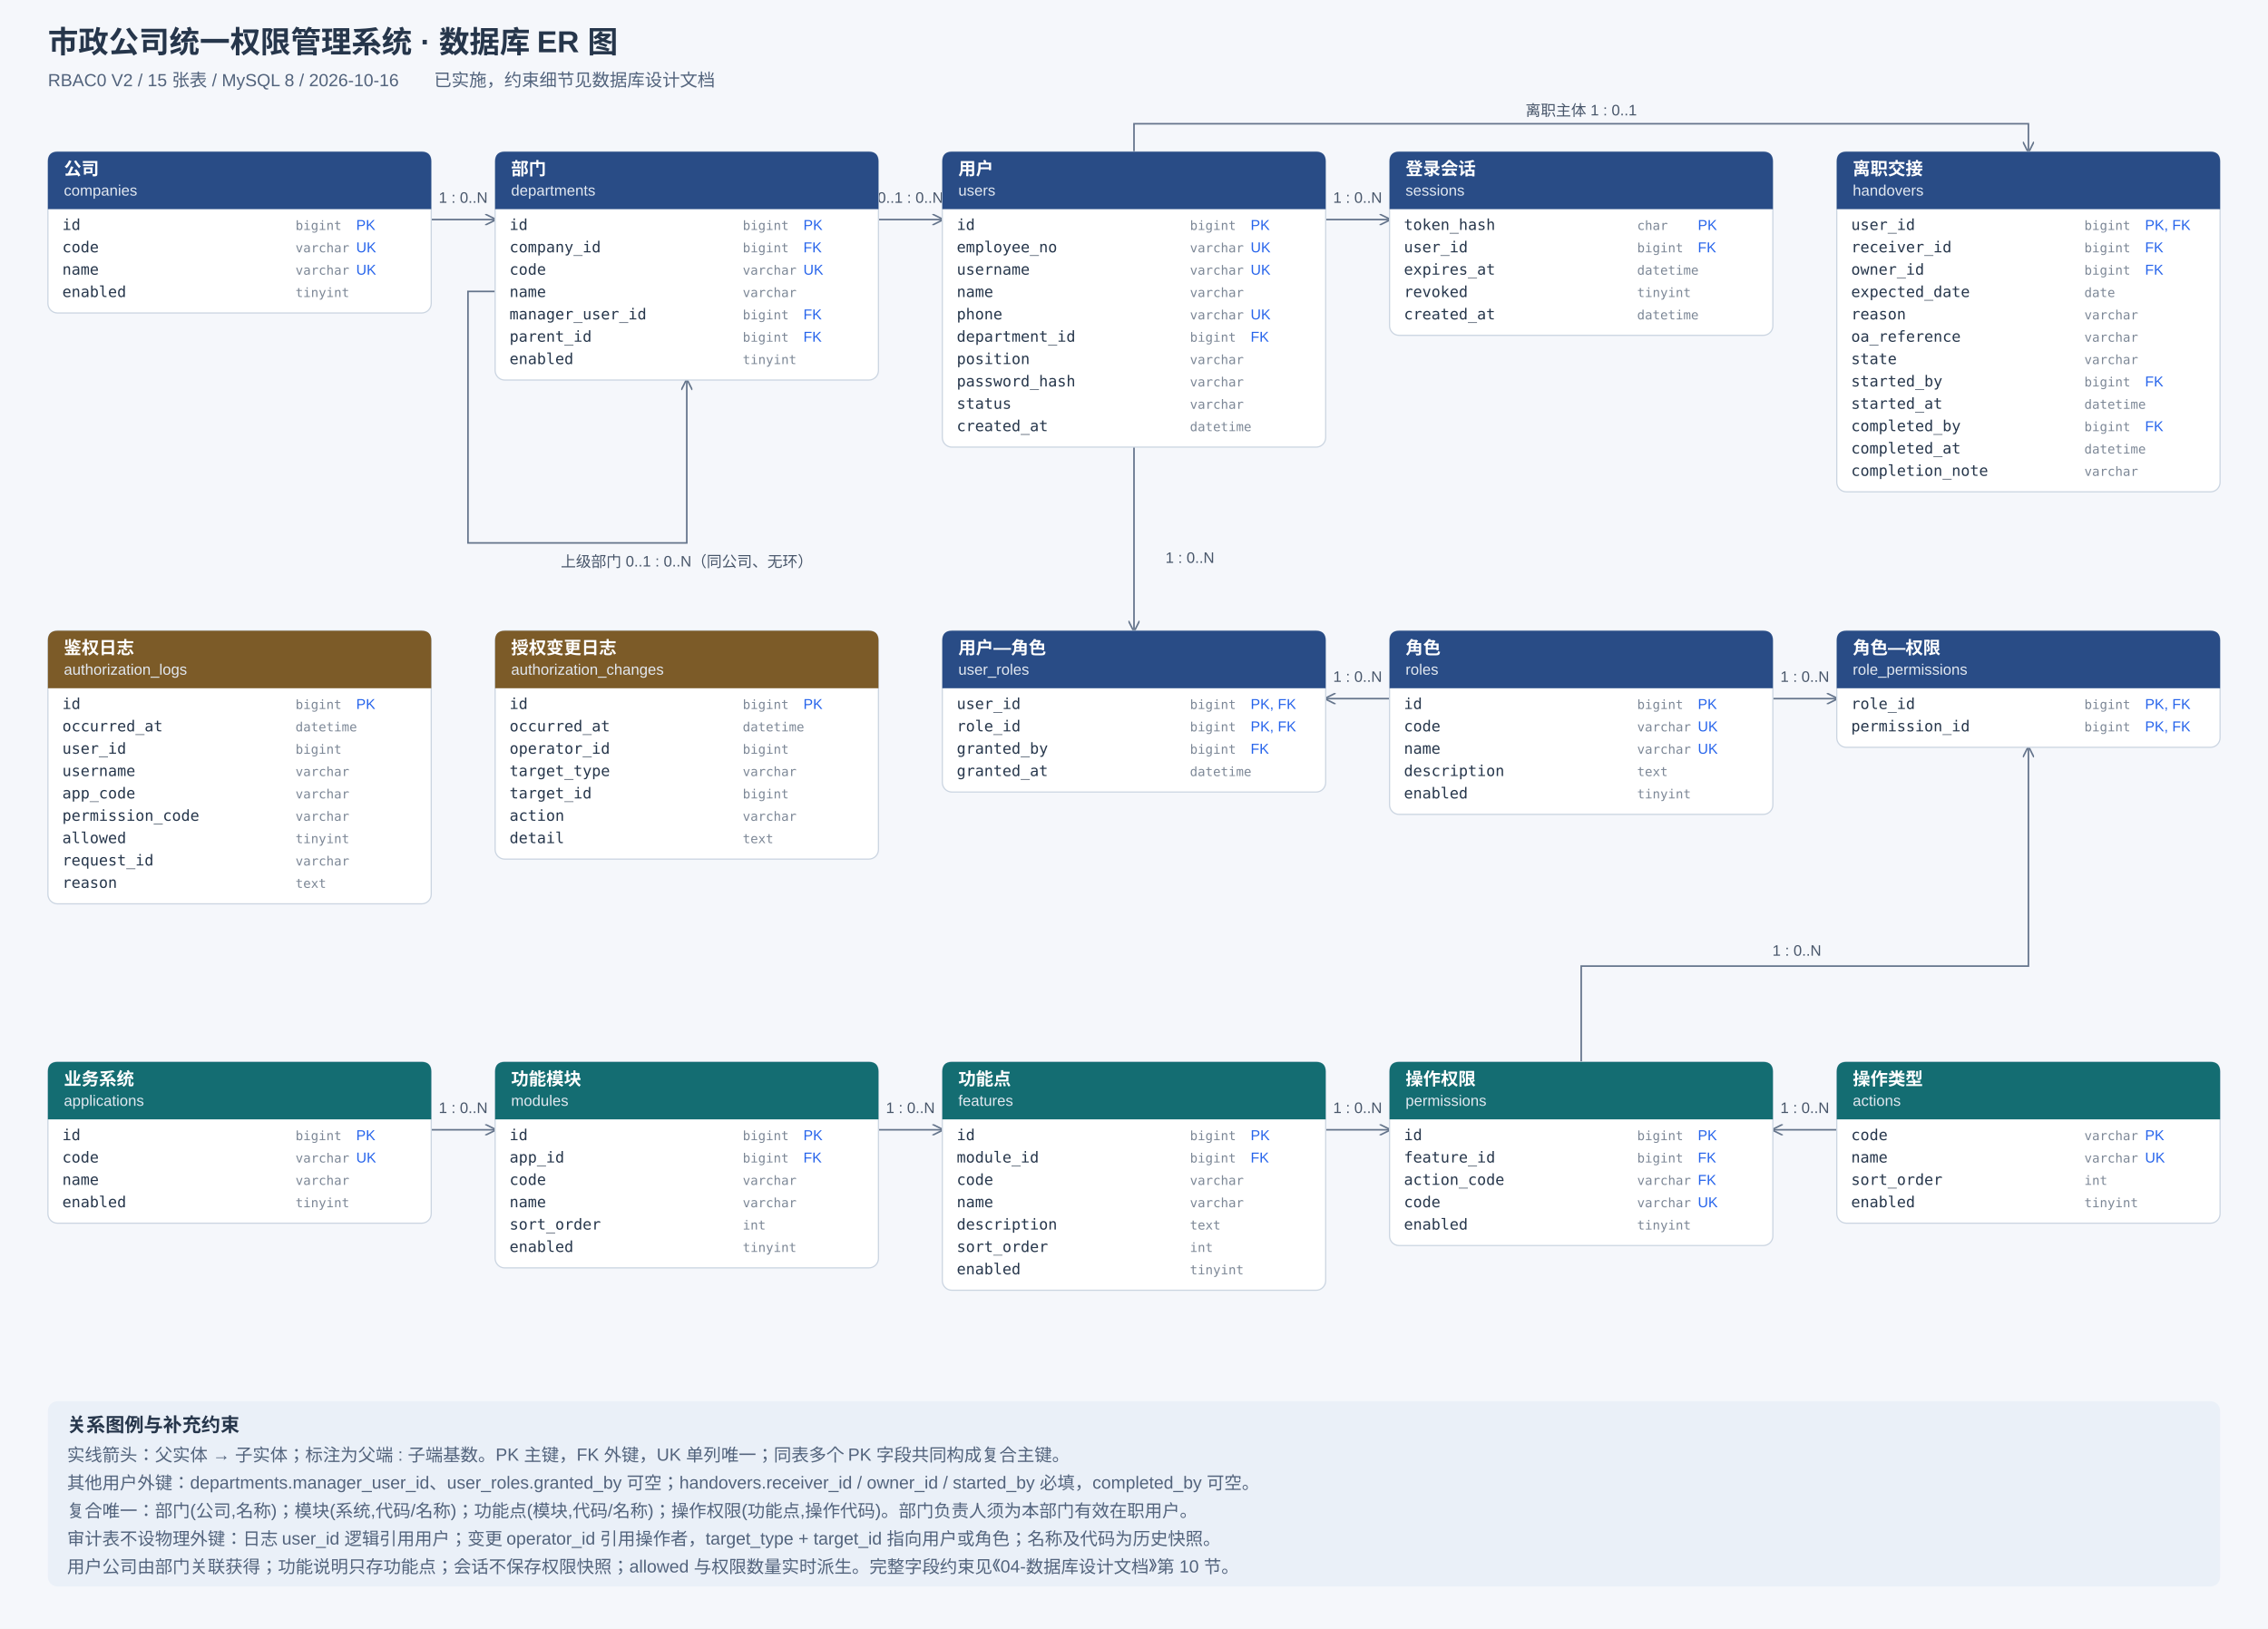
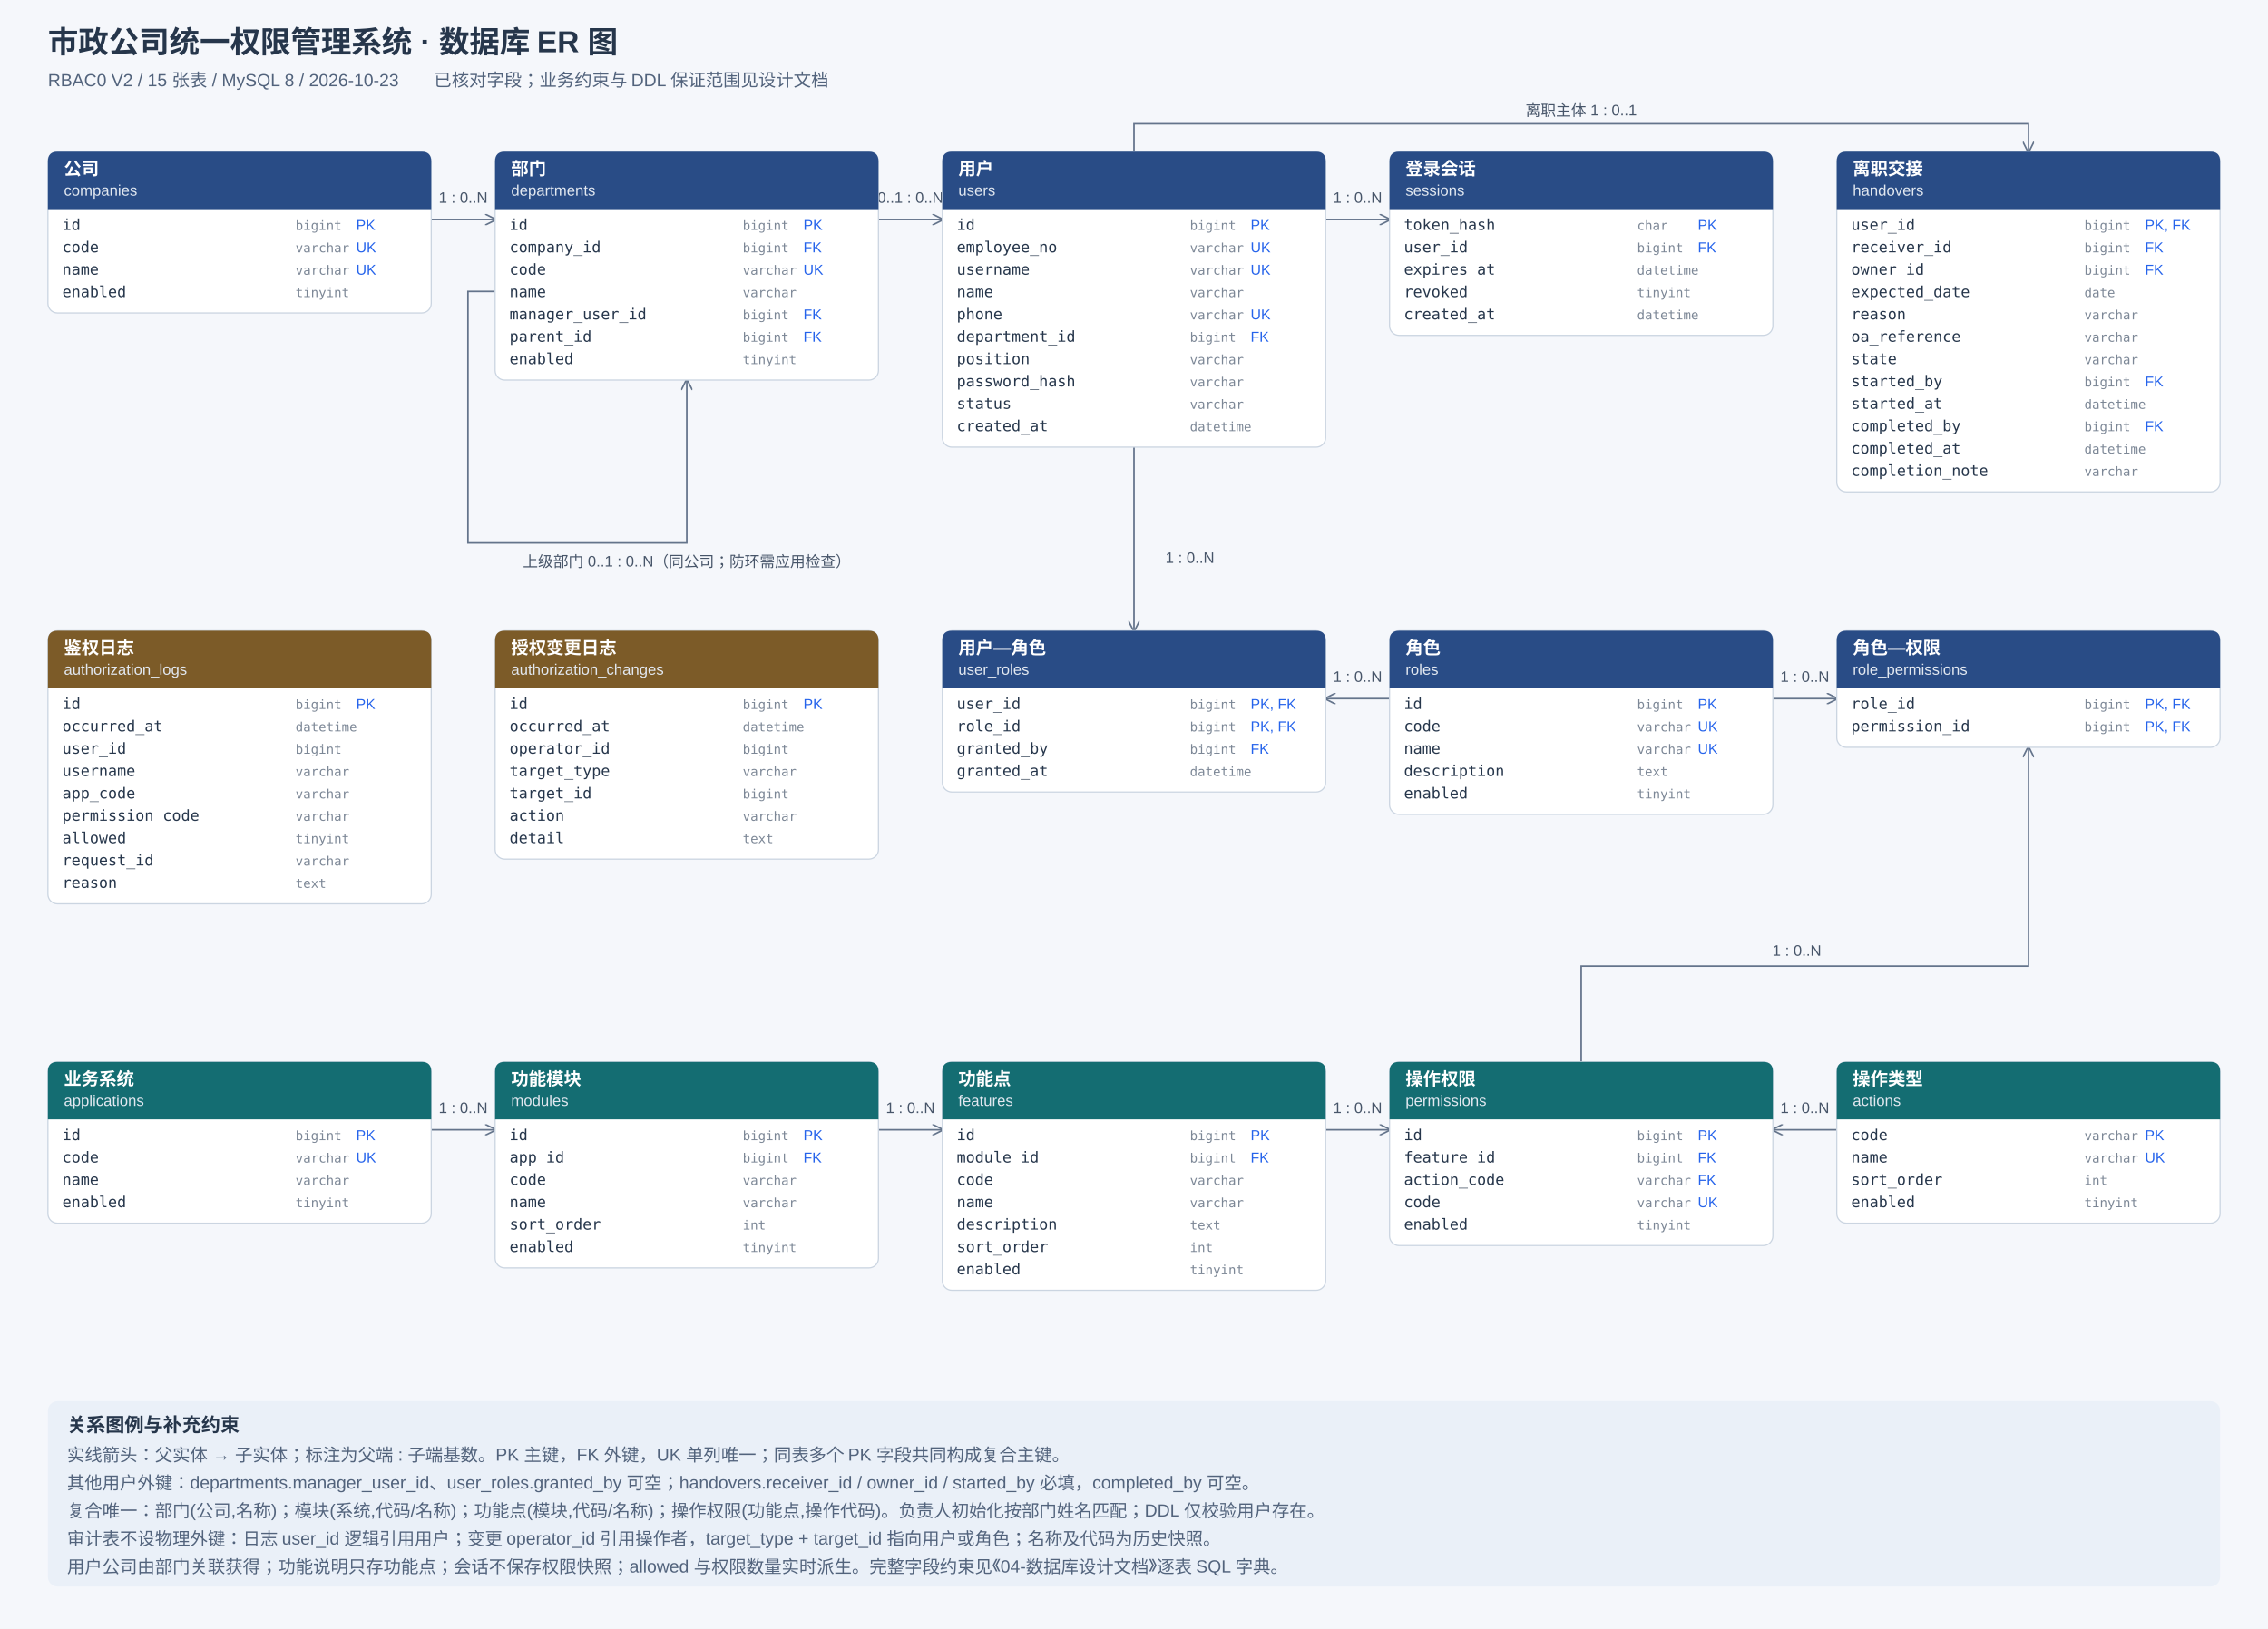
<svg xmlns="http://www.w3.org/2000/svg" width="2840" height="2040" viewBox="0 0 2840 2040">
  <defs>
    <marker id="arrow" viewBox="0 0 10 10" refX="9" refY="5" markerWidth="7" markerHeight="7" orient="auto-start-reverse">
      <path d="M0 0L10 5L0 10" fill="none" stroke="#64748b" stroke-width="1.4" />
    </marker>
  </defs>
  <style>text{font-family:"PingFang SC","Microsoft YaHei",Arial,sans-serif;fill:#26364b}.field{font-family:Menlo,Consolas,monospace;font-size:19px}.edge{fill:none;stroke:#64748b;stroke-width:2;marker-end:url(#arrow)}.rel{font-size:19px;fill:#475569;paint-order:stroke;stroke:#f5f7fb;stroke-width:7px;stroke-linejoin:round}.key{fill:#2563eb;font-size:18px}.note{font-size:22px;fill:#52637c}</style>
  <rect width="2840" height="2040" fill="#f5f7fb" />
  <text x="60" y="66" font-size="38" font-weight="700">市政公司统一权限管理系统 · 数据库 ER 图</text>
-   <text x="60" y="108" class="note">RBAC0 V2 / 15 张表 / MySQL 8 / 2026-10-16　　已实施，约束细节见数据库设计文档</text>
+   <text x="60" y="108" class="note">RBAC0 V2 / 15 张表 / MySQL 8 / 2026-10-23　　已核对字段；业务约束与 DDL 保证范围见设计文档</text>
  <path class="edge" d="M540 275H620" />
  <text class="rel" x="580" y="254" text-anchor="middle">1 : 0..N</text>
  <path class="edge" d="M1100 275H1180" />
  <text class="rel" x="1140" y="254" text-anchor="middle">0..1 : 0..N</text>
  <path class="edge" d="M1660 275H1740" />
  <text class="rel" x="1700" y="254" text-anchor="middle">1 : 0..N</text>
  <path class="edge" d="M1420 190V155H2540V190" />
  <text class="rel" x="1980" y="145" text-anchor="middle">离职主体 1 : 0..1</text>
  <path class="edge" d="M1420 560V790" />
  <text class="rel" x="1490" y="705" text-anchor="middle">1 : 0..N</text>
  <path class="edge" d="M1740 875H1660" />
  <text class="rel" x="1700" y="854" text-anchor="middle">1 : 0..N</text>
  <path class="edge" d="M2220 875H2300" />
  <text class="rel" x="2260" y="854" text-anchor="middle">1 : 0..N</text>
  <path class="edge" d="M1980 1330V1210H2540V936" />
  <text class="rel" x="2250" y="1197" text-anchor="middle">1 : 0..N</text>
  <path class="edge" d="M540 1415H620" />
  <text class="rel" x="580" y="1394" text-anchor="middle">1 : 0..N</text>
  <path class="edge" d="M1100 1415H1180" />
  <text class="rel" x="1140" y="1394" text-anchor="middle">1 : 0..N</text>
  <path class="edge" d="M1660 1415H1740" />
  <text class="rel" x="1700" y="1394" text-anchor="middle">1 : 0..N</text>
  <path class="edge" d="M2300 1415H2220" />
  <text class="rel" x="2260" y="1394" text-anchor="middle">1 : 0..N</text>
  <path class="edge" d="M620 365H586V680H860V476" />
-   <text class="rel" x="860" y="710" text-anchor="middle">上级部门 0..1 : 0..N（同公司、无环）</text>
+   <text class="rel" x="860" y="710" text-anchor="middle">上级部门 0..1 : 0..N（同公司；防环需应用检查）</text>
  <rect x="60" y="190" width="480" height="202" rx="12" fill="white" stroke="#cbd5e1" stroke-width="1.5" />
  <path d="M72 190H528Q540 190 540 202V262H60V202Q60 190 72 190" fill="#294c86" />
  <text x="80" y="219" style="fill:white" font-size="22" font-weight="700">公司</text>
  <text x="80" y="245" style="fill:#e2e8f0" font-size="19">companies</text>
  <text x="78" y="288" class="field">id</text>
  <text x="370" y="288" class="field" style="fill:#7c8796;font-size:16px">bigint</text>
  <text x="446" y="288" class="key">PK</text>
  <text x="78" y="316" class="field">code</text>
  <text x="370" y="316" class="field" style="fill:#7c8796;font-size:16px">varchar</text>
  <text x="446" y="316" class="key">UK</text>
  <text x="78" y="344" class="field">name</text>
  <text x="370" y="344" class="field" style="fill:#7c8796;font-size:16px">varchar</text>
  <text x="446" y="344" class="key">UK</text>
  <text x="78" y="372" class="field">enabled</text>
  <text x="370" y="372" class="field" style="fill:#7c8796;font-size:16px">tinyint</text>
  <text x="446" y="372" class="key" />
  <rect x="620" y="190" width="480" height="286" rx="12" fill="white" stroke="#cbd5e1" stroke-width="1.5" />
  <path d="M632 190H1088Q1100 190 1100 202V262H620V202Q620 190 632 190" fill="#294c86" />
  <text x="640" y="219" style="fill:white" font-size="22" font-weight="700">部门</text>
  <text x="640" y="245" style="fill:#e2e8f0" font-size="19">departments</text>
  <text x="638" y="288" class="field">id</text>
  <text x="930" y="288" class="field" style="fill:#7c8796;font-size:16px">bigint</text>
  <text x="1006" y="288" class="key">PK</text>
  <text x="638" y="316" class="field">company_id</text>
  <text x="930" y="316" class="field" style="fill:#7c8796;font-size:16px">bigint</text>
  <text x="1006" y="316" class="key">FK</text>
  <text x="638" y="344" class="field">code</text>
  <text x="930" y="344" class="field" style="fill:#7c8796;font-size:16px">varchar</text>
  <text x="1006" y="344" class="key">UK</text>
  <text x="638" y="372" class="field">name</text>
  <text x="930" y="372" class="field" style="fill:#7c8796;font-size:16px">varchar</text>
  <text x="1006" y="372" class="key" />
  <text x="638" y="400" class="field">manager_user_id</text>
  <text x="930" y="400" class="field" style="fill:#7c8796;font-size:16px">bigint</text>
  <text x="1006" y="400" class="key">FK</text>
  <text x="638" y="428" class="field">parent_id</text>
  <text x="930" y="428" class="field" style="fill:#7c8796;font-size:16px">bigint</text>
  <text x="1006" y="428" class="key">FK</text>
  <text x="638" y="456" class="field">enabled</text>
  <text x="930" y="456" class="field" style="fill:#7c8796;font-size:16px">tinyint</text>
  <text x="1006" y="456" class="key" />
  <rect x="1180" y="190" width="480" height="370" rx="12" fill="white" stroke="#cbd5e1" stroke-width="1.5" />
  <path d="M1192 190H1648Q1660 190 1660 202V262H1180V202Q1180 190 1192 190" fill="#294c86" />
  <text x="1200" y="219" style="fill:white" font-size="22" font-weight="700">用户</text>
  <text x="1200" y="245" style="fill:#e2e8f0" font-size="19">users</text>
  <text x="1198" y="288" class="field">id</text>
  <text x="1490" y="288" class="field" style="fill:#7c8796;font-size:16px">bigint</text>
  <text x="1566" y="288" class="key">PK</text>
  <text x="1198" y="316" class="field">employee_no</text>
  <text x="1490" y="316" class="field" style="fill:#7c8796;font-size:16px">varchar</text>
  <text x="1566" y="316" class="key">UK</text>
  <text x="1198" y="344" class="field">username</text>
  <text x="1490" y="344" class="field" style="fill:#7c8796;font-size:16px">varchar</text>
  <text x="1566" y="344" class="key">UK</text>
  <text x="1198" y="372" class="field">name</text>
  <text x="1490" y="372" class="field" style="fill:#7c8796;font-size:16px">varchar</text>
  <text x="1566" y="372" class="key" />
  <text x="1198" y="400" class="field">phone</text>
  <text x="1490" y="400" class="field" style="fill:#7c8796;font-size:16px">varchar</text>
  <text x="1566" y="400" class="key">UK</text>
  <text x="1198" y="428" class="field">department_id</text>
  <text x="1490" y="428" class="field" style="fill:#7c8796;font-size:16px">bigint</text>
  <text x="1566" y="428" class="key">FK</text>
  <text x="1198" y="456" class="field">position</text>
  <text x="1490" y="456" class="field" style="fill:#7c8796;font-size:16px">varchar</text>
  <text x="1566" y="456" class="key" />
  <text x="1198" y="484" class="field">password_hash</text>
  <text x="1490" y="484" class="field" style="fill:#7c8796;font-size:16px">varchar</text>
  <text x="1566" y="484" class="key" />
  <text x="1198" y="512" class="field">status</text>
  <text x="1490" y="512" class="field" style="fill:#7c8796;font-size:16px">varchar</text>
  <text x="1566" y="512" class="key" />
  <text x="1198" y="540" class="field">created_at</text>
  <text x="1490" y="540" class="field" style="fill:#7c8796;font-size:16px">datetime</text>
  <text x="1566" y="540" class="key" />
  <rect x="60" y="1330" width="480" height="202" rx="12" fill="white" stroke="#cbd5e1" stroke-width="1.5" />
  <path d="M72 1330H528Q540 1330 540 1342V1402H60V1342Q60 1330 72 1330" fill="#146d72" />
  <text x="80" y="1359" style="fill:white" font-size="22" font-weight="700">业务系统</text>
  <text x="80" y="1385" style="fill:#e2e8f0" font-size="19">applications</text>
  <text x="78" y="1428" class="field">id</text>
  <text x="370" y="1428" class="field" style="fill:#7c8796;font-size:16px">bigint</text>
  <text x="446" y="1428" class="key">PK</text>
  <text x="78" y="1456" class="field">code</text>
  <text x="370" y="1456" class="field" style="fill:#7c8796;font-size:16px">varchar</text>
  <text x="446" y="1456" class="key">UK</text>
  <text x="78" y="1484" class="field">name</text>
  <text x="370" y="1484" class="field" style="fill:#7c8796;font-size:16px">varchar</text>
  <text x="446" y="1484" class="key" />
  <text x="78" y="1512" class="field">enabled</text>
  <text x="370" y="1512" class="field" style="fill:#7c8796;font-size:16px">tinyint</text>
  <text x="446" y="1512" class="key" />
  <rect x="620" y="1330" width="480" height="258" rx="12" fill="white" stroke="#cbd5e1" stroke-width="1.5" />
  <path d="M632 1330H1088Q1100 1330 1100 1342V1402H620V1342Q620 1330 632 1330" fill="#146d72" />
  <text x="640" y="1359" style="fill:white" font-size="22" font-weight="700">功能模块</text>
  <text x="640" y="1385" style="fill:#e2e8f0" font-size="19">modules</text>
  <text x="638" y="1428" class="field">id</text>
  <text x="930" y="1428" class="field" style="fill:#7c8796;font-size:16px">bigint</text>
  <text x="1006" y="1428" class="key">PK</text>
  <text x="638" y="1456" class="field">app_id</text>
  <text x="930" y="1456" class="field" style="fill:#7c8796;font-size:16px">bigint</text>
  <text x="1006" y="1456" class="key">FK</text>
  <text x="638" y="1484" class="field">code</text>
  <text x="930" y="1484" class="field" style="fill:#7c8796;font-size:16px">varchar</text>
  <text x="1006" y="1484" class="key" />
  <text x="638" y="1512" class="field">name</text>
  <text x="930" y="1512" class="field" style="fill:#7c8796;font-size:16px">varchar</text>
  <text x="1006" y="1512" class="key" />
  <text x="638" y="1540" class="field">sort_order</text>
  <text x="930" y="1540" class="field" style="fill:#7c8796;font-size:16px">int</text>
  <text x="1006" y="1540" class="key" />
  <text x="638" y="1568" class="field">enabled</text>
  <text x="930" y="1568" class="field" style="fill:#7c8796;font-size:16px">tinyint</text>
  <text x="1006" y="1568" class="key" />
  <rect x="1180" y="1330" width="480" height="286" rx="12" fill="white" stroke="#cbd5e1" stroke-width="1.5" />
  <path d="M1192 1330H1648Q1660 1330 1660 1342V1402H1180V1342Q1180 1330 1192 1330" fill="#146d72" />
  <text x="1200" y="1359" style="fill:white" font-size="22" font-weight="700">功能点</text>
  <text x="1200" y="1385" style="fill:#e2e8f0" font-size="19">features</text>
  <text x="1198" y="1428" class="field">id</text>
  <text x="1490" y="1428" class="field" style="fill:#7c8796;font-size:16px">bigint</text>
  <text x="1566" y="1428" class="key">PK</text>
  <text x="1198" y="1456" class="field">module_id</text>
  <text x="1490" y="1456" class="field" style="fill:#7c8796;font-size:16px">bigint</text>
  <text x="1566" y="1456" class="key">FK</text>
  <text x="1198" y="1484" class="field">code</text>
  <text x="1490" y="1484" class="field" style="fill:#7c8796;font-size:16px">varchar</text>
  <text x="1566" y="1484" class="key" />
  <text x="1198" y="1512" class="field">name</text>
  <text x="1490" y="1512" class="field" style="fill:#7c8796;font-size:16px">varchar</text>
  <text x="1566" y="1512" class="key" />
  <text x="1198" y="1540" class="field">description</text>
  <text x="1490" y="1540" class="field" style="fill:#7c8796;font-size:16px">text</text>
  <text x="1566" y="1540" class="key" />
  <text x="1198" y="1568" class="field">sort_order</text>
  <text x="1490" y="1568" class="field" style="fill:#7c8796;font-size:16px">int</text>
  <text x="1566" y="1568" class="key" />
  <text x="1198" y="1596" class="field">enabled</text>
  <text x="1490" y="1596" class="field" style="fill:#7c8796;font-size:16px">tinyint</text>
  <text x="1566" y="1596" class="key" />
  <rect x="2300" y="1330" width="480" height="202" rx="12" fill="white" stroke="#cbd5e1" stroke-width="1.5" />
  <path d="M2312 1330H2768Q2780 1330 2780 1342V1402H2300V1342Q2300 1330 2312 1330" fill="#146d72" />
  <text x="2320" y="1359" style="fill:white" font-size="22" font-weight="700">操作类型</text>
  <text x="2320" y="1385" style="fill:#e2e8f0" font-size="19">actions</text>
  <text x="2318" y="1428" class="field">code</text>
  <text x="2610" y="1428" class="field" style="fill:#7c8796;font-size:16px">varchar</text>
  <text x="2686" y="1428" class="key">PK</text>
  <text x="2318" y="1456" class="field">name</text>
  <text x="2610" y="1456" class="field" style="fill:#7c8796;font-size:16px">varchar</text>
  <text x="2686" y="1456" class="key">UK</text>
  <text x="2318" y="1484" class="field">sort_order</text>
  <text x="2610" y="1484" class="field" style="fill:#7c8796;font-size:16px">int</text>
  <text x="2686" y="1484" class="key" />
  <text x="2318" y="1512" class="field">enabled</text>
  <text x="2610" y="1512" class="field" style="fill:#7c8796;font-size:16px">tinyint</text>
  <text x="2686" y="1512" class="key" />
  <rect x="1740" y="1330" width="480" height="230" rx="12" fill="white" stroke="#cbd5e1" stroke-width="1.5" />
  <path d="M1752 1330H2208Q2220 1330 2220 1342V1402H1740V1342Q1740 1330 1752 1330" fill="#146d72" />
  <text x="1760" y="1359" style="fill:white" font-size="22" font-weight="700">操作权限</text>
  <text x="1760" y="1385" style="fill:#e2e8f0" font-size="19">permissions</text>
  <text x="1758" y="1428" class="field">id</text>
  <text x="2050" y="1428" class="field" style="fill:#7c8796;font-size:16px">bigint</text>
  <text x="2126" y="1428" class="key">PK</text>
  <text x="1758" y="1456" class="field">feature_id</text>
  <text x="2050" y="1456" class="field" style="fill:#7c8796;font-size:16px">bigint</text>
  <text x="2126" y="1456" class="key">FK</text>
  <text x="1758" y="1484" class="field">action_code</text>
  <text x="2050" y="1484" class="field" style="fill:#7c8796;font-size:16px">varchar</text>
  <text x="2126" y="1484" class="key">FK</text>
  <text x="1758" y="1512" class="field">code</text>
  <text x="2050" y="1512" class="field" style="fill:#7c8796;font-size:16px">varchar</text>
  <text x="2126" y="1512" class="key">UK</text>
  <text x="1758" y="1540" class="field">enabled</text>
  <text x="2050" y="1540" class="field" style="fill:#7c8796;font-size:16px">tinyint</text>
  <text x="2126" y="1540" class="key" />
  <rect x="1740" y="790" width="480" height="230" rx="12" fill="white" stroke="#cbd5e1" stroke-width="1.5" />
  <path d="M1752 790H2208Q2220 790 2220 802V862H1740V802Q1740 790 1752 790" fill="#294c86" />
  <text x="1760" y="819" style="fill:white" font-size="22" font-weight="700">角色</text>
  <text x="1760" y="845" style="fill:#e2e8f0" font-size="19">roles</text>
  <text x="1758" y="888" class="field">id</text>
  <text x="2050" y="888" class="field" style="fill:#7c8796;font-size:16px">bigint</text>
  <text x="2126" y="888" class="key">PK</text>
  <text x="1758" y="916" class="field">code</text>
  <text x="2050" y="916" class="field" style="fill:#7c8796;font-size:16px">varchar</text>
  <text x="2126" y="916" class="key">UK</text>
  <text x="1758" y="944" class="field">name</text>
  <text x="2050" y="944" class="field" style="fill:#7c8796;font-size:16px">varchar</text>
  <text x="2126" y="944" class="key">UK</text>
  <text x="1758" y="972" class="field">description</text>
  <text x="2050" y="972" class="field" style="fill:#7c8796;font-size:16px">text</text>
  <text x="2126" y="972" class="key" />
  <text x="1758" y="1000" class="field">enabled</text>
  <text x="2050" y="1000" class="field" style="fill:#7c8796;font-size:16px">tinyint</text>
  <text x="2126" y="1000" class="key" />
  <rect x="1180" y="790" width="480" height="202" rx="12" fill="white" stroke="#cbd5e1" stroke-width="1.5" />
  <path d="M1192 790H1648Q1660 790 1660 802V862H1180V802Q1180 790 1192 790" fill="#294c86" />
  <text x="1200" y="819" style="fill:white" font-size="22" font-weight="700">用户—角色</text>
  <text x="1200" y="845" style="fill:#e2e8f0" font-size="19">user_roles</text>
  <text x="1198" y="888" class="field">user_id</text>
  <text x="1490" y="888" class="field" style="fill:#7c8796;font-size:16px">bigint</text>
  <text x="1566" y="888" class="key">PK, FK</text>
  <text x="1198" y="916" class="field">role_id</text>
  <text x="1490" y="916" class="field" style="fill:#7c8796;font-size:16px">bigint</text>
  <text x="1566" y="916" class="key">PK, FK</text>
  <text x="1198" y="944" class="field">granted_by</text>
  <text x="1490" y="944" class="field" style="fill:#7c8796;font-size:16px">bigint</text>
  <text x="1566" y="944" class="key">FK</text>
  <text x="1198" y="972" class="field">granted_at</text>
  <text x="1490" y="972" class="field" style="fill:#7c8796;font-size:16px">datetime</text>
  <text x="1566" y="972" class="key" />
  <rect x="2300" y="790" width="480" height="146" rx="12" fill="white" stroke="#cbd5e1" stroke-width="1.5" />
  <path d="M2312 790H2768Q2780 790 2780 802V862H2300V802Q2300 790 2312 790" fill="#294c86" />
  <text x="2320" y="819" style="fill:white" font-size="22" font-weight="700">角色—权限</text>
  <text x="2320" y="845" style="fill:#e2e8f0" font-size="19">role_permissions</text>
  <text x="2318" y="888" class="field">role_id</text>
  <text x="2610" y="888" class="field" style="fill:#7c8796;font-size:16px">bigint</text>
  <text x="2686" y="888" class="key">PK, FK</text>
  <text x="2318" y="916" class="field">permission_id</text>
  <text x="2610" y="916" class="field" style="fill:#7c8796;font-size:16px">bigint</text>
  <text x="2686" y="916" class="key">PK, FK</text>
  <rect x="1740" y="190" width="480" height="230" rx="12" fill="white" stroke="#cbd5e1" stroke-width="1.5" />
  <path d="M1752 190H2208Q2220 190 2220 202V262H1740V202Q1740 190 1752 190" fill="#294c86" />
  <text x="1760" y="219" style="fill:white" font-size="22" font-weight="700">登录会话</text>
  <text x="1760" y="245" style="fill:#e2e8f0" font-size="19">sessions</text>
  <text x="1758" y="288" class="field">token_hash</text>
  <text x="2050" y="288" class="field" style="fill:#7c8796;font-size:16px">char</text>
  <text x="2126" y="288" class="key">PK</text>
  <text x="1758" y="316" class="field">user_id</text>
  <text x="2050" y="316" class="field" style="fill:#7c8796;font-size:16px">bigint</text>
  <text x="2126" y="316" class="key">FK</text>
  <text x="1758" y="344" class="field">expires_at</text>
  <text x="2050" y="344" class="field" style="fill:#7c8796;font-size:16px">datetime</text>
  <text x="2126" y="344" class="key" />
  <text x="1758" y="372" class="field">revoked</text>
  <text x="2050" y="372" class="field" style="fill:#7c8796;font-size:16px">tinyint</text>
  <text x="2126" y="372" class="key" />
  <text x="1758" y="400" class="field">created_at</text>
  <text x="2050" y="400" class="field" style="fill:#7c8796;font-size:16px">datetime</text>
  <text x="2126" y="400" class="key" />
  <rect x="2300" y="190" width="480" height="426" rx="12" fill="white" stroke="#cbd5e1" stroke-width="1.5" />
  <path d="M2312 190H2768Q2780 190 2780 202V262H2300V202Q2300 190 2312 190" fill="#294c86" />
  <text x="2320" y="219" style="fill:white" font-size="22" font-weight="700">离职交接</text>
  <text x="2320" y="245" style="fill:#e2e8f0" font-size="19">handovers</text>
  <text x="2318" y="288" class="field">user_id</text>
  <text x="2610" y="288" class="field" style="fill:#7c8796;font-size:16px">bigint</text>
  <text x="2686" y="288" class="key">PK, FK</text>
  <text x="2318" y="316" class="field">receiver_id</text>
  <text x="2610" y="316" class="field" style="fill:#7c8796;font-size:16px">bigint</text>
  <text x="2686" y="316" class="key">FK</text>
  <text x="2318" y="344" class="field">owner_id</text>
  <text x="2610" y="344" class="field" style="fill:#7c8796;font-size:16px">bigint</text>
  <text x="2686" y="344" class="key">FK</text>
  <text x="2318" y="372" class="field">expected_date</text>
  <text x="2610" y="372" class="field" style="fill:#7c8796;font-size:16px">date</text>
  <text x="2686" y="372" class="key" />
  <text x="2318" y="400" class="field">reason</text>
  <text x="2610" y="400" class="field" style="fill:#7c8796;font-size:16px">varchar</text>
  <text x="2686" y="400" class="key" />
  <text x="2318" y="428" class="field">oa_reference</text>
  <text x="2610" y="428" class="field" style="fill:#7c8796;font-size:16px">varchar</text>
  <text x="2686" y="428" class="key" />
  <text x="2318" y="456" class="field">state</text>
  <text x="2610" y="456" class="field" style="fill:#7c8796;font-size:16px">varchar</text>
  <text x="2686" y="456" class="key" />
  <text x="2318" y="484" class="field">started_by</text>
  <text x="2610" y="484" class="field" style="fill:#7c8796;font-size:16px">bigint</text>
  <text x="2686" y="484" class="key">FK</text>
  <text x="2318" y="512" class="field">started_at</text>
  <text x="2610" y="512" class="field" style="fill:#7c8796;font-size:16px">datetime</text>
  <text x="2686" y="512" class="key" />
  <text x="2318" y="540" class="field">completed_by</text>
  <text x="2610" y="540" class="field" style="fill:#7c8796;font-size:16px">bigint</text>
  <text x="2686" y="540" class="key">FK</text>
  <text x="2318" y="568" class="field">completed_at</text>
  <text x="2610" y="568" class="field" style="fill:#7c8796;font-size:16px">datetime</text>
  <text x="2686" y="568" class="key" />
  <text x="2318" y="596" class="field">completion_note</text>
  <text x="2610" y="596" class="field" style="fill:#7c8796;font-size:16px">varchar</text>
  <text x="2686" y="596" class="key" />
  <rect x="60" y="790" width="480" height="342" rx="12" fill="white" stroke="#cbd5e1" stroke-width="1.5" />
  <path d="M72 790H528Q540 790 540 802V862H60V802Q60 790 72 790" fill="#7c5b28" />
  <text x="80" y="819" style="fill:white" font-size="22" font-weight="700">鉴权日志</text>
  <text x="80" y="845" style="fill:#e2e8f0" font-size="19">authorization_logs</text>
  <text x="78" y="888" class="field">id</text>
  <text x="370" y="888" class="field" style="fill:#7c8796;font-size:16px">bigint</text>
  <text x="446" y="888" class="key">PK</text>
  <text x="78" y="916" class="field">occurred_at</text>
  <text x="370" y="916" class="field" style="fill:#7c8796;font-size:16px">datetime</text>
  <text x="446" y="916" class="key" />
  <text x="78" y="944" class="field">user_id</text>
  <text x="370" y="944" class="field" style="fill:#7c8796;font-size:16px">bigint</text>
  <text x="446" y="944" class="key" />
  <text x="78" y="972" class="field">username</text>
  <text x="370" y="972" class="field" style="fill:#7c8796;font-size:16px">varchar</text>
  <text x="446" y="972" class="key" />
  <text x="78" y="1000" class="field">app_code</text>
  <text x="370" y="1000" class="field" style="fill:#7c8796;font-size:16px">varchar</text>
  <text x="446" y="1000" class="key" />
  <text x="78" y="1028" class="field">permission_code</text>
  <text x="370" y="1028" class="field" style="fill:#7c8796;font-size:16px">varchar</text>
  <text x="446" y="1028" class="key" />
  <text x="78" y="1056" class="field">allowed</text>
  <text x="370" y="1056" class="field" style="fill:#7c8796;font-size:16px">tinyint</text>
  <text x="446" y="1056" class="key" />
  <text x="78" y="1084" class="field">request_id</text>
  <text x="370" y="1084" class="field" style="fill:#7c8796;font-size:16px">varchar</text>
  <text x="446" y="1084" class="key" />
  <text x="78" y="1112" class="field">reason</text>
  <text x="370" y="1112" class="field" style="fill:#7c8796;font-size:16px">text</text>
  <text x="446" y="1112" class="key" />
  <rect x="620" y="790" width="480" height="286" rx="12" fill="white" stroke="#cbd5e1" stroke-width="1.5" />
  <path d="M632 790H1088Q1100 790 1100 802V862H620V802Q620 790 632 790" fill="#7c5b28" />
  <text x="640" y="819" style="fill:white" font-size="22" font-weight="700">授权变更日志</text>
  <text x="640" y="845" style="fill:#e2e8f0" font-size="19">authorization_changes</text>
  <text x="638" y="888" class="field">id</text>
  <text x="930" y="888" class="field" style="fill:#7c8796;font-size:16px">bigint</text>
  <text x="1006" y="888" class="key">PK</text>
  <text x="638" y="916" class="field">occurred_at</text>
  <text x="930" y="916" class="field" style="fill:#7c8796;font-size:16px">datetime</text>
  <text x="1006" y="916" class="key" />
  <text x="638" y="944" class="field">operator_id</text>
  <text x="930" y="944" class="field" style="fill:#7c8796;font-size:16px">bigint</text>
  <text x="1006" y="944" class="key" />
  <text x="638" y="972" class="field">target_type</text>
  <text x="930" y="972" class="field" style="fill:#7c8796;font-size:16px">varchar</text>
  <text x="1006" y="972" class="key" />
  <text x="638" y="1000" class="field">target_id</text>
  <text x="930" y="1000" class="field" style="fill:#7c8796;font-size:16px">bigint</text>
  <text x="1006" y="1000" class="key" />
  <text x="638" y="1028" class="field">action</text>
  <text x="930" y="1028" class="field" style="fill:#7c8796;font-size:16px">varchar</text>
  <text x="1006" y="1028" class="key" />
  <text x="638" y="1056" class="field">detail</text>
  <text x="930" y="1056" class="field" style="fill:#7c8796;font-size:16px">text</text>
  <text x="1006" y="1056" class="key" />
  <rect x="60" y="1755" width="2720" height="232" rx="12" fill="#eaf0f8" />
  <text x="84" y="1793" font-size="24" font-weight="700">关系图例与补充约束</text>
  <text x="84" y="1830" class="note">实线箭头：父实体 → 子实体；标注为父端 : 子端基数。PK 主键，FK 外键，UK 单列唯一；同表多个 PK 字段共同构成复合主键。</text>
  <text x="84" y="1865" class="note">其他用户外键：departments.manager_user_id、user_roles.granted_by 可空；handovers.receiver_id / owner_id / started_by 必填，completed_by 可空。</text>
-   <text x="84" y="1900" class="note">复合唯一：部门(公司,名称)；模块(系统,代码/名称)；功能点(模块,代码/名称)；操作权限(功能点,操作代码)。部门负责人须为本部门有效在职用户。</text>
+   <text x="84" y="1900" class="note">复合唯一：部门(公司,名称)；模块(系统,代码/名称)；功能点(模块,代码/名称)；操作权限(功能点,操作代码)。负责人初始化按部门姓名匹配；DDL 仅校验用户存在。</text>
  <text x="84" y="1935" class="note">审计表不设物理外键：日志 user_id 逻辑引用用户；变更 operator_id 引用操作者，target_type + target_id 指向用户或角色；名称及代码为历史快照。</text>
-   <text x="84" y="1970" class="note">用户公司由部门关联获得；功能说明只存功能点；会话不保存权限快照；allowed 与权限数量实时派生。完整字段约束见《04-数据库设计文档》第 10 节。</text>
+   <text x="84" y="1970" class="note">用户公司由部门关联获得；功能说明只存功能点；会话不保存权限快照；allowed 与权限数量实时派生。完整字段约束见《04-数据库设计文档》逐表 SQL 字典。</text>
</svg>
